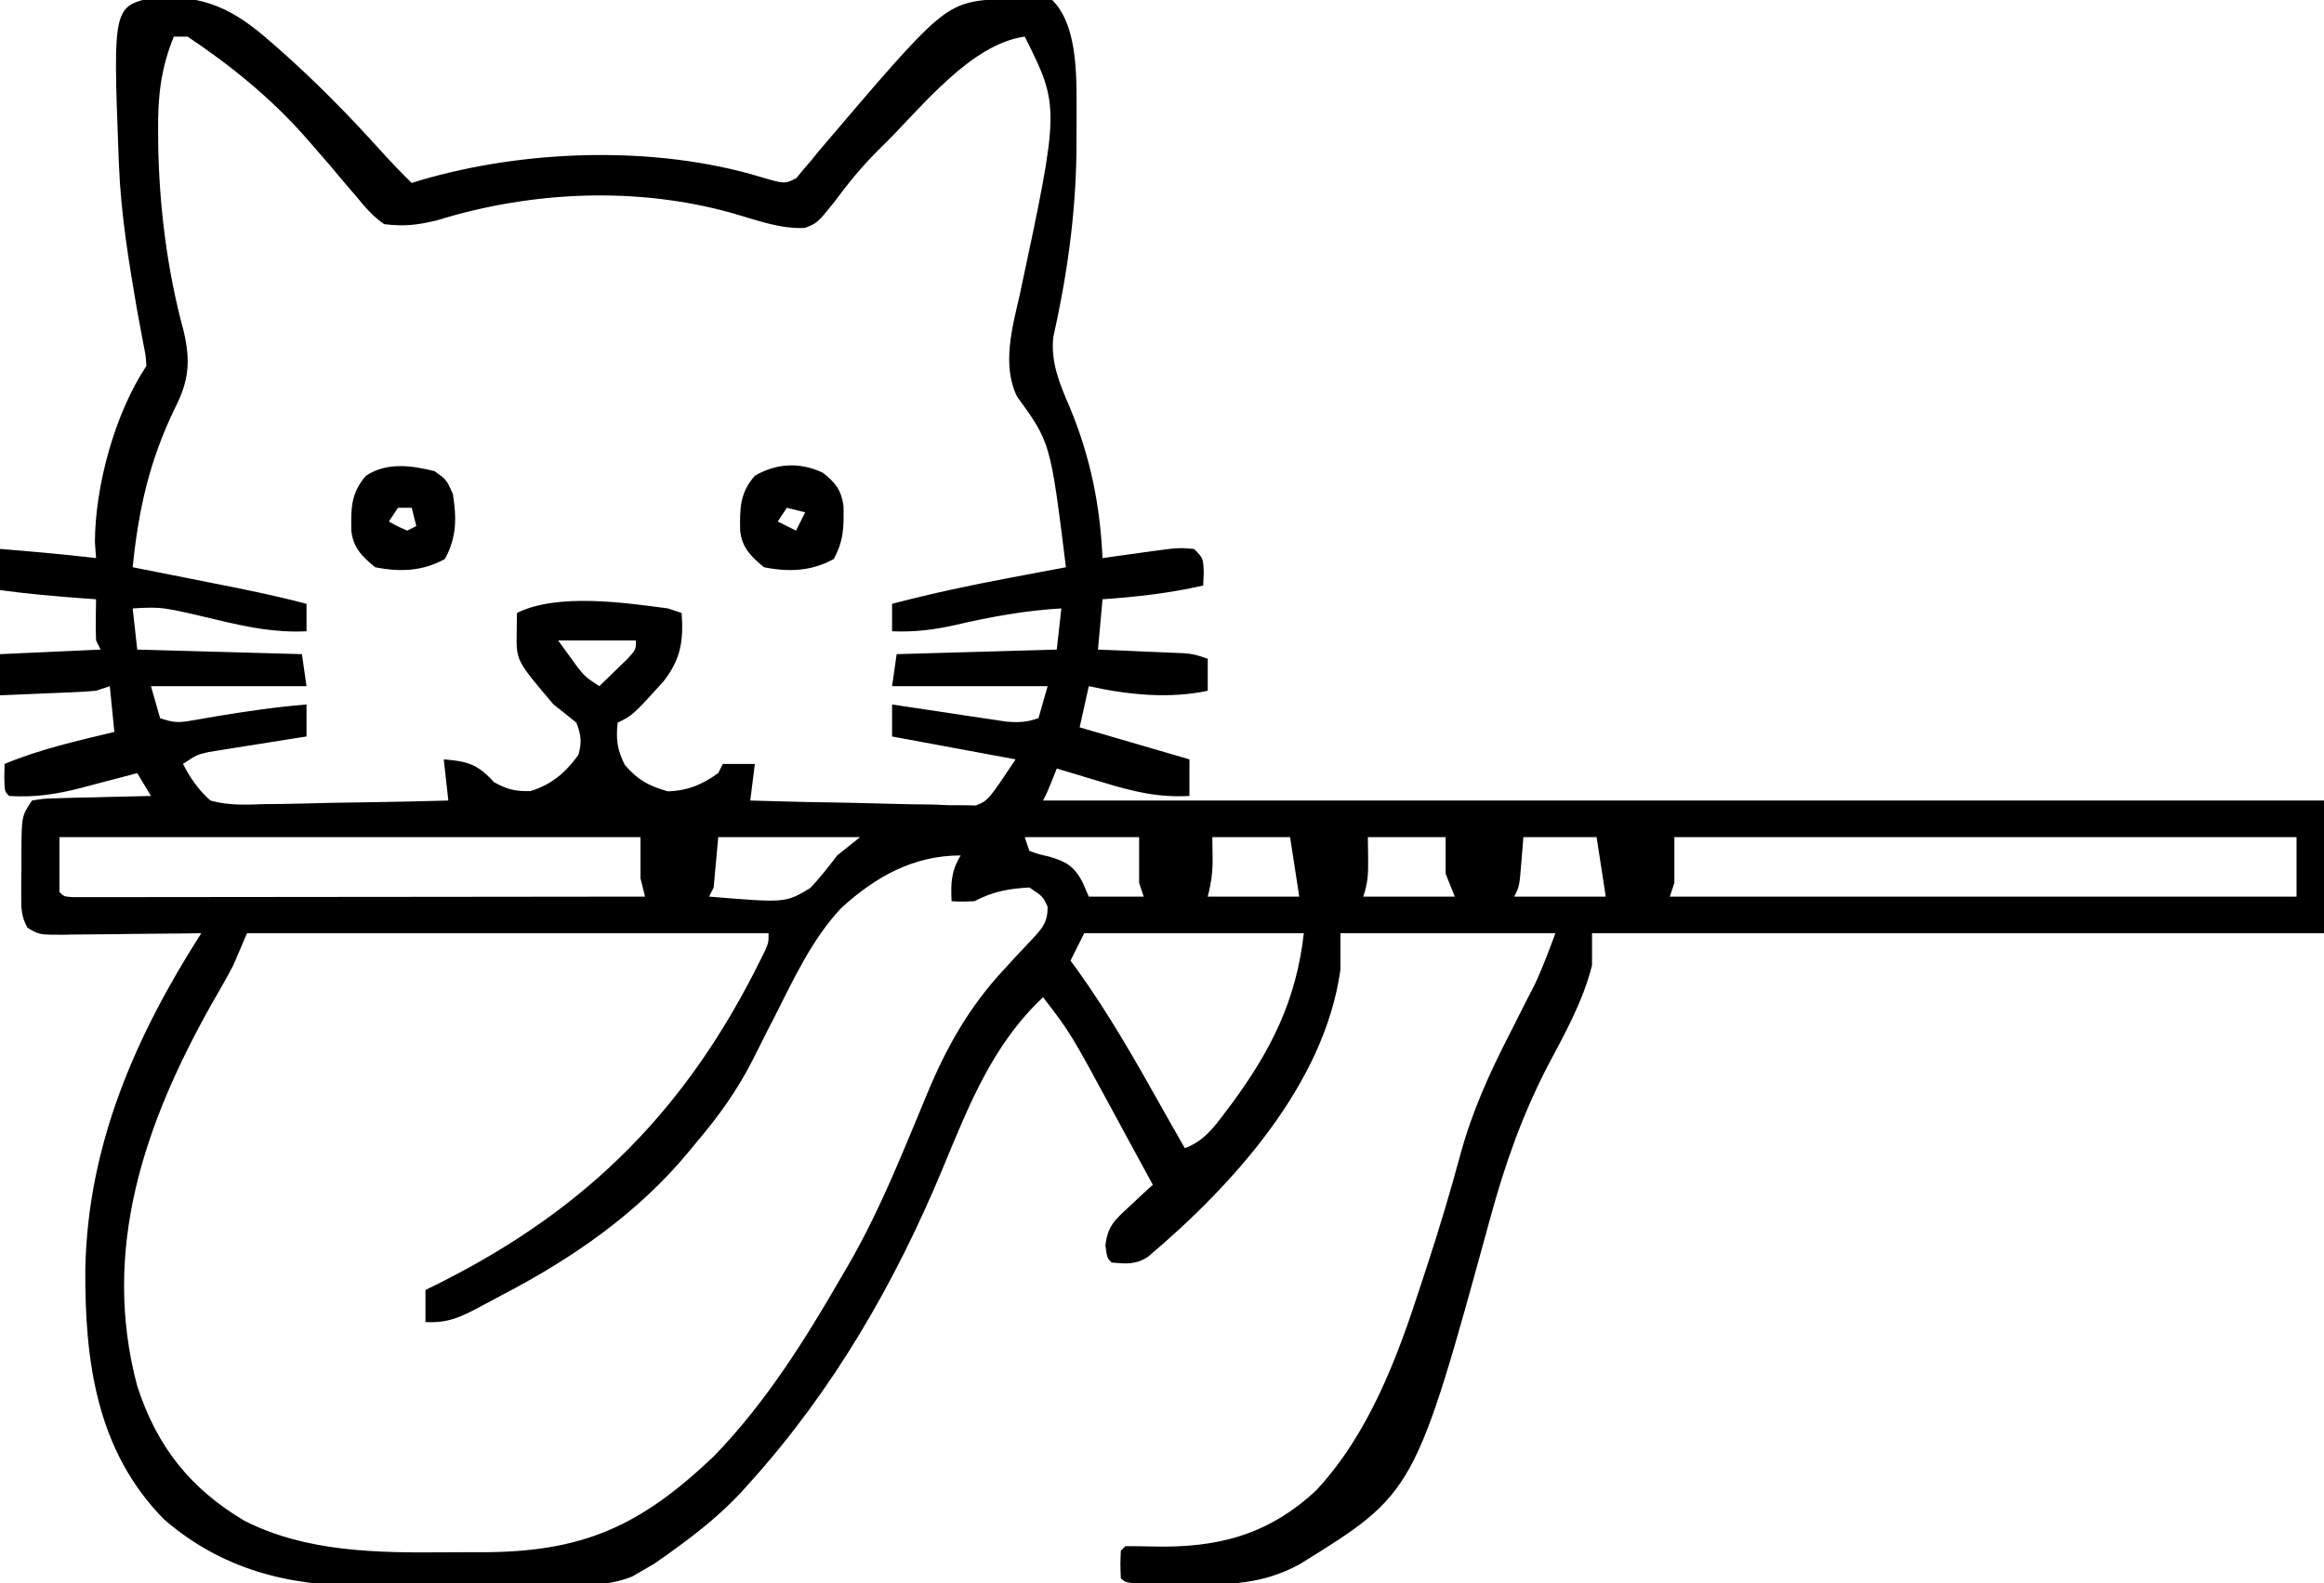
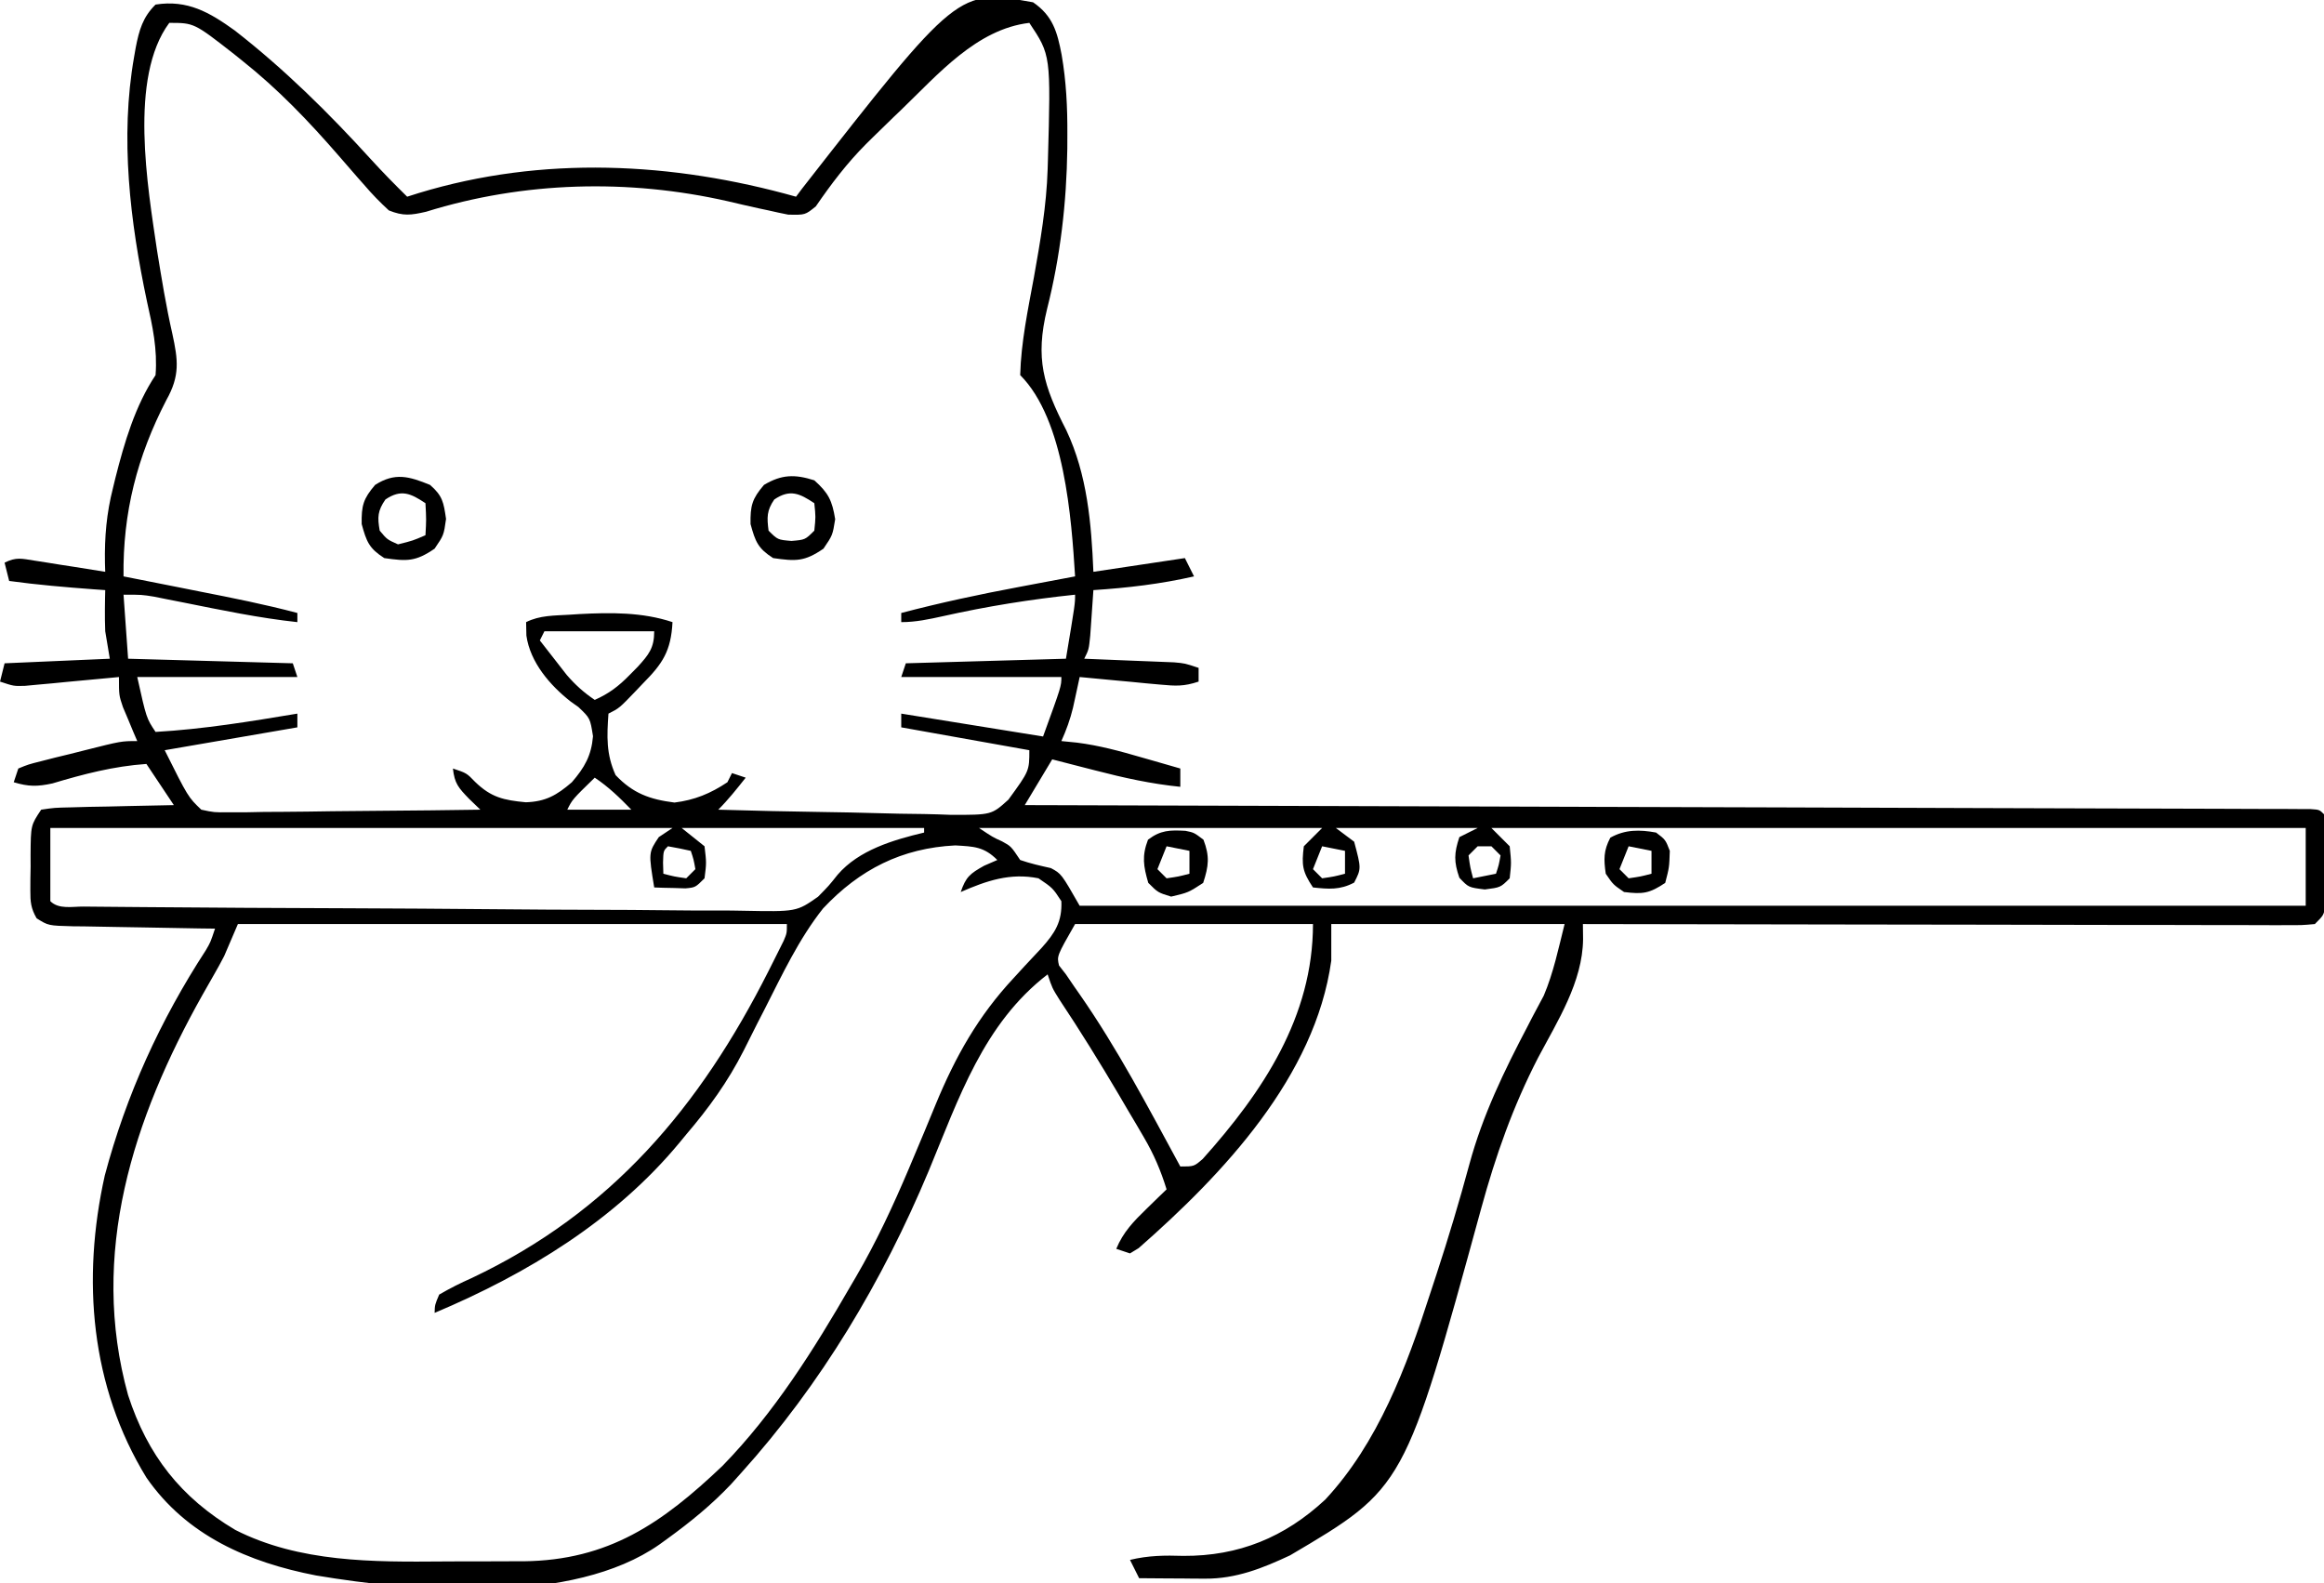
<svg xmlns="http://www.w3.org/2000/svg" version="1.1" width="508" height="346">
-   <path d="M0 0 C10.7 -0.4 16.96 2.55 24.98 9.61 C25.58 10.13 26.19 10.66 26.81 11.2 C34.86 18.29 42.32 25.89 49.49 33.87 C51.6 36.19 53.74 38.42 55.98 40.61 C56.6 40.42 57.22 40.22 57.86 40.02 C80.74 33.29 109.11 32.33 132.14 39.26 C137.51 40.85 137.51 40.85 140.05 39.55 C140.54 38.95 141.03 38.35 141.54 37.73 C142.12 37.07 142.7 36.4 143.29 35.71 C143.85 35.02 144.41 34.33 144.98 33.61 C172.49 1.3 172.49 1.3 184.35 0.34 C185.71 0.3 187.06 0.26 188.42 0.23 C189.1 0.2 189.78 0.16 190.48 0.12 C192.48 0.09 192.48 0.09 195.98 0.61 C201.93 6.52 201.25 18.67 201.31 26.47 C201.31 27.05 201.31 27.05 201.29 29.98 C201.29 31.2 201.29 32.42 201.28 33.68 C201.13 47.46 199.22 60.91 196.21 74.36 C195.63 79.94 197.69 84.7 199.86 89.73 C204.33 100.58 206.43 110.86 206.98 122.61 C207.49 122.54 207.49 122.54 210.09 122.17 C211.45 121.98 212.81 121.8 214.17 121.61 C214.84 121.51 215.52 121.42 216.21 121.32 C223.59 120.31 223.59 120.31 226.98 120.61 C228.98 122.61 228.98 122.61 229.11 125.73 C229.06 126.68 229.02 127.63 228.98 128.61 C221.65 130.28 214.48 131.09 206.98 131.61 C206.65 135.24 206.32 138.87 205.98 142.61 C207.46 142.67 208.94 142.73 210.47 142.79 C212.41 142.88 214.35 142.96 216.29 143.05 C217.27 143.09 218.25 143.13 219.25 143.17 C220.19 143.21 221.13 143.25 222.09 143.29 C222.53 143.31 222.53 143.31 224.71 143.4 C226.98 143.61 226.98 143.61 229.98 144.61 C229.98 146.92 229.98 149.23 229.98 151.61 C221.5 153.43 212.39 152.48 203.98 150.61 C203.32 153.58 202.66 156.55 201.98 159.61 C209.9 161.92 217.82 164.23 225.98 166.61 C225.98 169.25 225.98 171.89 225.98 174.61 C219.13 175 213.51 173.61 206.98 171.61 C206.01 171.32 205.05 171.04 204.05 170.74 C201.69 170.04 199.34 169.33 196.98 168.61 C196.67 169.39 196.36 170.18 196.04 170.98 C194.98 173.61 194.98 173.61 193.98 175.61 C286.38 175.61 378.78 175.61 473.98 175.61 C473.98 185.18 473.98 194.75 473.98 204.61 C421.18 204.61 368.38 204.61 313.98 204.61 C313.98 206.92 313.98 209.23 313.98 211.61 C312.01 219.53 307.97 226.69 304.17 233.86 C298.67 244.55 294.93 255.18 291.77 266.74 C275.26 326.98 275.26 326.98 249.98 342.61 C241.92 346.97 234.43 347.13 225.42 346.92 C224.78 346.92 224.78 346.92 221.53 346.89 C212.15 346.78 212.15 346.78 210.98 345.61 C210.86 342.61 210.86 342.61 210.98 339.61 C211.31 339.28 211.64 338.95 211.98 338.61 C213.97 338.61 215.97 338.62 217.96 338.68 C231.98 339.01 243.09 336.27 253.67 326.42 C265.21 314.04 271.44 297.39 276.54 281.55 C277.02 280.09 277.5 278.63 277.98 277.17 C280.59 269.2 282.99 261.2 285.17 253.11 C287.72 243.71 291.53 235.26 295.98 226.61 C296.95 224.69 297.92 222.77 298.89 220.84 C299.73 219.18 300.58 217.52 301.44 215.86 C303.17 212.2 304.56 208.39 305.98 204.61 C290.47 204.61 274.96 204.61 258.98 204.61 C258.98 207.25 258.98 209.89 258.98 212.61 C255.51 237.58 235.54 259.62 216.89 275.37 C214.2 277.11 212.11 276.89 208.98 276.61 C207.98 275.61 207.98 275.61 207.61 272.88 C208.11 268.5 209.79 267.19 212.98 264.23 C213.91 263.36 214.84 262.49 215.79 261.59 C216.51 260.93 217.24 260.28 217.98 259.61 C216.66 257.19 215.34 254.77 214.02 252.35 C212.46 249.5 210.92 246.64 209.38 243.78 C199.96 226.37 199.96 226.37 193.98 218.61 C182.87 229.07 177.79 242.22 172.04 256.05 C161.64 281.06 148.16 304.44 129.98 324.61 C129.25 325.42 128.53 326.23 127.78 327.06 C123.51 331.58 118.87 335.35 113.86 338.98 C113.28 339.4 112.71 339.82 112.12 340.25 C111.55 340.64 110.99 341.04 110.41 341.45 C109.92 341.79 109.42 342.14 108.92 342.49 C108.28 342.86 107.64 343.23 106.98 343.61 C106.52 343.87 106.52 343.87 104.22 345.22 C98.14 347.73 91.23 347.08 84.77 347.08 C83.27 347.09 81.77 347.09 80.27 347.1 C77.13 347.11 73.99 347.12 70.85 347.11 C66.87 347.1 62.9 347.13 58.92 347.18 C55.82 347.2 52.72 347.2 49.63 347.2 C48.16 347.2 46.7 347.21 45.24 347.23 C29.05 347.41 14.29 343.58 1.81 332.72 C-12.96 317.73 -15.5 298.06 -15.37 278 C-14.83 250.88 -4.45 227.18 9.98 204.61 C9.44 204.62 9.44 204.62 6.72 204.66 C2.74 204.71 -1.25 204.75 -5.24 204.77 C-6.96 204.79 -8.69 204.81 -10.41 204.84 C-12.89 204.87 -15.37 204.89 -17.85 204.9 C-18.24 204.91 -18.24 204.91 -20.19 204.95 C-25.45 204.95 -25.45 204.95 -28.01 203.42 C-29.38 200.97 -29.39 199.19 -29.38 196.39 C-29.38 195.38 -29.38 194.36 -29.38 193.32 C-29.36 192.26 -29.35 191.2 -29.33 190.11 C-29.34 189.05 -29.34 187.99 -29.34 186.9 C-29.29 179.01 -29.29 179.01 -27.02 175.61 C-24.41 175.18 -24.41 175.18 -21.14 175.1 C-19.97 175.06 -18.8 175.03 -17.6 174.99 C-16.38 174.97 -15.15 174.95 -13.89 174.92 C-12.66 174.89 -11.43 174.85 -10.16 174.82 C-7.12 174.74 -4.07 174.67 -1.02 174.61 C-2.01 172.96 -3 171.31 -4.02 169.61 C-4.58 169.76 -5.15 169.91 -5.73 170.07 C-8.32 170.76 -10.92 171.43 -13.52 172.11 C-14.41 172.35 -15.29 172.59 -16.21 172.83 C-21.64 174.23 -26.41 174.97 -32.02 174.61 C-33.02 173.61 -33.02 173.61 -33.08 170.55 C-33.06 169.58 -33.04 168.61 -33.02 167.61 C-25.26 164.38 -17.17 162.56 -9.02 160.61 C-9.35 157.31 -9.68 154.01 -10.02 150.61 C-11.01 150.94 -12 151.27 -13.02 151.61 C-14.65 151.76 -16.28 151.86 -17.91 151.93 C-18.38 151.95 -18.38 151.95 -20.75 152.05 C-21.72 152.09 -22.7 152.13 -23.71 152.17 C-24.7 152.22 -25.68 152.26 -26.7 152.3 C-29.14 152.41 -31.58 152.51 -34.02 152.61 C-34.02 149.64 -34.02 146.67 -34.02 143.61 C-26.76 143.28 -19.5 142.95 -12.02 142.61 C-12.18 142.28 -12.18 142.28 -13.02 140.61 C-13.09 139.07 -13.1 137.53 -13.08 135.98 C-13.07 135.17 -13.06 134.35 -13.05 133.51 C-13.04 132.88 -13.03 132.25 -13.02 131.61 C-13.87 131.55 -14.71 131.49 -15.58 131.43 C-21.76 130.97 -27.89 130.45 -34.02 129.61 C-34.02 126.64 -34.02 123.67 -34.02 120.61 C-27 121.17 -20.01 121.79 -13.02 122.61 C-13.1 121.47 -13.18 120.34 -13.27 119.17 C-13.25 106.81 -8.88 90.9 -2.02 80.61 C-2.16 78.36 -2.16 78.36 -2.71 75.61 C-2.91 74.55 -3.1 73.48 -3.31 72.39 C-3.54 71.14 -3.78 69.89 -4.02 68.61 C-5.85 57.99 -7.6 47.4 -8.02 36.61 C-8.05 35.97 -8.07 35.33 -8.1 34.67 C-9.33 1.88 -9.33 1.88 0 0 Z M3.98 8.61 C1.16 15.49 0.47 21.65 0.54 29.05 C0.55 30.12 0.55 31.19 0.56 32.3 C0.8 45.87 2.54 59.8 6.11 72.92 C7.66 79.5 7.31 83.79 4.23 89.8 C-1.37 101.39 -3.73 111.91 -5.02 124.61 C-4.15 124.78 -3.29 124.95 -2.39 125.13 C0.86 125.77 4.11 126.42 7.36 127.06 C8.76 127.34 10.16 127.62 11.56 127.9 C18.74 129.31 25.9 130.73 32.98 132.61 C32.98 134.59 32.98 136.57 32.98 138.61 C26.11 138.94 20.08 137.7 13.42 136.11 C1.4 133.25 1.4 133.25 -5.02 133.61 C-4.69 136.58 -4.36 139.55 -4.02 142.61 C7.86 142.94 19.74 143.27 31.98 143.61 C32.15 144.76 32.15 144.76 32.98 150.61 C21.76 150.61 10.54 150.61 -1.02 150.61 C-0.69 151.76 -0.69 151.76 0.98 157.61 C4.03 158.63 5.03 158.62 8.08 158.09 C8.48 158.02 8.48 158.02 10.49 157.68 C11.34 157.53 12.18 157.39 13.04 157.23 C19.68 156.12 26.27 155.16 32.98 154.61 C32.98 156.92 32.98 159.23 32.98 161.61 C32.27 161.72 31.56 161.83 30.82 161.94 C27.6 162.45 24.39 162.97 21.17 163.48 C20.05 163.66 18.93 163.83 17.78 164.01 C16.7 164.19 15.63 164.36 14.52 164.54 C14.03 164.62 14.03 164.62 11.52 165.02 C8.98 165.61 8.98 165.61 5.98 167.61 C7.6 170.74 9.33 173.26 11.98 175.61 C15.97 176.73 19.82 176.54 23.94 176.39 C24.51 176.38 24.51 176.38 27.41 176.36 C31.06 176.31 34.71 176.21 38.36 176.11 C40.83 176.07 43.31 176.03 45.79 176 C51.85 175.91 57.92 175.78 63.98 175.61 C63.82 174.12 63.82 174.12 62.98 166.61 C68.27 167.02 70.44 167.72 73.98 171.61 C76.87 173.2 78.61 173.62 81.92 173.55 C86.52 172.14 89.62 169.51 92.42 165.61 C93.2 162.82 93 161.33 91.98 158.61 C90.33 157.25 88.66 155.92 86.98 154.61 C78.83 145.02 78.83 145.02 78.92 138.98 C78.93 138.17 78.94 137.35 78.95 136.51 C78.96 135.88 78.97 135.25 78.98 134.61 C87.78 130.21 102.53 132.35 111.98 133.61 C112.48 133.77 112.48 133.77 114.98 134.61 C115.41 140.68 114.82 144.7 110.98 149.61 C104.34 156.93 104.34 156.93 100.98 158.61 C100.62 162.35 100.87 164.39 102.54 167.8 C105.48 171.19 107.68 172.35 111.98 173.61 C116.4 173.43 119.39 172.17 122.98 169.61 C123.31 168.95 123.64 168.29 123.98 167.61 C126.29 167.61 128.6 167.61 130.98 167.61 C130.65 170.25 130.32 172.89 129.98 175.61 C137.28 175.84 144.57 176 151.87 176.1 C154.35 176.15 156.83 176.21 159.31 176.29 C162.88 176.4 166.45 176.45 170.02 176.49 C170.57 176.51 170.57 176.51 173.37 176.63 C174.41 176.63 175.45 176.63 176.53 176.63 C177.44 176.65 178.35 176.67 179.28 176.69 C181.98 175.61 181.98 175.61 187.98 166.61 C183.53 165.78 183.53 165.78 160.98 161.61 C160.98 159.3 160.98 156.99 160.98 154.61 C161.81 154.74 162.63 154.86 163.49 154.99 C166.57 155.46 169.64 155.92 172.72 156.37 C174.71 156.67 176.69 156.97 178.68 157.28 C179.3 157.37 179.3 157.37 182.46 157.83 C183.62 158 184.77 158.18 185.96 158.36 C188.68 158.58 190.43 158.49 192.98 157.61 C193.64 155.3 194.3 152.99 194.98 150.61 C183.76 150.61 172.54 150.61 160.98 150.61 C161.31 148.3 161.64 145.99 161.98 143.61 C167.76 143.44 167.76 143.44 196.98 142.61 C197.31 139.64 197.64 136.67 197.98 133.61 C190.03 134.07 182.53 135.44 174.8 137.24 C170.06 138.3 165.83 138.81 160.98 138.61 C160.98 136.63 160.98 134.65 160.98 132.61 C169.51 130.37 178.07 128.54 186.73 126.92 C187.32 126.81 187.32 126.81 190.32 126.24 C193.21 125.69 196.09 125.15 198.98 124.61 C195.6 97.34 195.6 97.34 188.29 87.29 C184.96 80.48 187.23 72.24 188.86 65.17 C197.66 23.97 197.66 23.97 189.98 8.61 C178.16 10.26 167.6 23.91 159.42 31.98 C158.86 32.53 158.31 33.08 157.74 33.64 C154.2 37.2 151.21 40.89 148.23 44.92 C144.67 49.33 144.67 49.33 141.96 50.43 C136.55 50.73 131.14 48.65 125.99 47.18 C105.02 41.32 82.1 42.38 61.41 48.8 C57.16 49.8 54.35 50.15 49.98 49.61 C47.51 47.96 45.78 45.9 43.92 43.61 C43.4 43.01 42.89 42.42 42.36 41.81 C40.88 40.09 39.43 38.35 37.98 36.61 C36.71 35.15 35.44 33.69 34.17 32.23 C33.63 31.61 33.09 30.99 32.53 30.36 C25.1 21.97 16.3 14.82 6.98 8.61 C5.99 8.61 5 8.61 3.98 8.61 Z M87.98 140.61 C88.91 141.89 89.84 143.17 90.79 144.48 C91.05 144.84 91.05 144.84 92.38 146.66 C93.98 148.61 93.98 148.61 96.98 150.61 C98.32 149.32 99.65 148.03 100.98 146.73 C101.72 146.02 102.47 145.3 103.23 144.55 C104.98 142.61 104.98 142.61 104.98 140.61 C99.37 140.61 93.76 140.61 87.98 140.61 Z M-21.02 183.61 C-21.02 187.57 -21.02 191.53 -21.02 195.61 C-20.02 196.61 -20.02 196.61 -17.91 196.73 C-16.98 196.73 -16.04 196.73 -15.08 196.73 C-14.01 196.73 -12.94 196.73 -11.84 196.73 C-10.65 196.73 -9.47 196.73 -8.25 196.72 C-7.01 196.72 -5.77 196.72 -4.49 196.72 C-1.09 196.72 2.32 196.72 5.73 196.71 C9.28 196.7 12.84 196.7 16.4 196.7 C23.14 196.7 29.88 196.69 36.62 196.68 C44.29 196.67 51.96 196.66 59.63 196.66 C75.41 196.65 91.2 196.63 106.98 196.61 C106.82 195.95 106.82 195.95 105.98 192.61 C105.98 189.64 105.98 186.67 105.98 183.61 C64.07 183.61 22.16 183.61 -21.02 183.61 Z M122.98 183.61 C122.65 187.24 122.32 190.87 121.98 194.61 C121.65 195.27 121.32 195.93 120.98 196.61 C137.7 197.99 137.7 197.99 143.07 194.75 C145.25 192.47 147.08 190.11 148.98 187.61 C150.63 186.29 152.28 184.97 153.98 183.61 C143.75 183.61 133.52 183.61 122.98 183.61 Z M189.98 183.61 C190.31 184.6 190.64 185.59 190.98 186.61 C192.91 187.31 192.91 187.31 195.29 187.86 C199.01 188.96 200.65 189.88 202.54 193.3 C203.02 194.39 203.49 195.48 203.98 196.61 C207.94 196.61 211.9 196.61 215.98 196.61 C215.65 195.62 215.32 194.63 214.98 193.61 C214.98 190.31 214.98 187.01 214.98 183.61 C206.73 183.61 198.48 183.61 189.98 183.61 Z M230.98 183.61 C231 185.01 231.02 186.41 231.04 187.86 C231.09 191.14 230.8 193.34 229.98 196.61 C236.58 196.61 243.18 196.61 249.98 196.61 C249.32 192.32 248.66 188.03 247.98 183.61 C242.37 183.61 236.76 183.61 230.98 183.61 Z M264.98 183.61 C265 185.2 265.02 186.79 265.04 188.42 C265.08 191.57 264.99 193.59 263.98 196.61 C270.58 196.61 277.18 196.61 283.98 196.61 C283.32 194.96 282.66 193.31 281.98 191.61 C281.98 188.97 281.98 186.33 281.98 183.61 C276.37 183.61 270.76 183.61 264.98 183.61 Z M298.98 183.61 C298.84 185.38 298.69 187.16 298.54 188.98 C298.11 194.36 298.11 194.36 296.98 196.61 C303.58 196.61 310.18 196.61 316.98 196.61 C316.32 192.32 315.66 188.03 314.98 183.61 C309.7 183.61 304.42 183.61 298.98 183.61 Z M331.98 183.61 C331.98 186.91 331.98 190.21 331.98 193.61 C331.65 194.6 331.32 195.59 330.98 196.61 C376.19 196.61 421.4 196.61 467.98 196.61 C467.98 192.32 467.98 188.03 467.98 183.61 C423.1 183.61 378.22 183.61 331.98 183.61 Z M149.86 199.11 C143.34 206.05 139.37 214.87 135.09 223.28 C134.83 223.78 134.83 223.78 133.53 226.31 C132.53 228.29 131.53 230.27 130.54 232.26 C127.08 239.08 122.94 244.8 117.98 250.61 C117.52 251.17 117.06 251.73 116.59 252.31 C105.45 265.79 91.15 275.68 75.73 283.7 C74.12 284.54 72.53 285.4 70.93 286.27 C66.66 288.54 63.91 289.88 58.98 289.61 C58.98 287.3 58.98 284.99 58.98 282.61 C60.15 282.03 61.33 281.44 62.54 280.84 C94.77 264.56 116.27 242.75 132.29 210.29 C132.62 209.62 132.95 208.96 133.28 208.28 C133.98 206.61 133.98 206.61 133.98 204.61 C96.36 204.61 58.74 204.61 19.98 204.61 C18.99 206.92 18 209.23 16.98 211.61 C16.26 212.99 15.52 214.36 14.75 215.7 C14.34 216.42 13.93 217.13 13.52 217.86 C13.09 218.6 12.67 219.35 12.23 220.11 C-2.39 246.12 -11.99 273.75 -4.02 303.61 C0.23 316.76 7.52 326 19.4 333.05 C32.89 339.91 48.43 340.08 63.23 339.95 C65.94 339.92 68.65 339.93 71.36 339.93 C93.31 339.9 105.82 334.34 121.92 319.05 C133.25 307.41 141.9 293.61 149.98 279.61 C150.35 278.99 150.71 278.36 151.09 277.72 C155.53 270.11 159.19 262.22 162.63 254.11 C162.79 253.73 162.79 253.73 163.62 251.78 C165.26 247.89 166.89 243.98 168.49 240.07 C172.83 229.58 177.78 220.73 185.61 212.36 C185.98 211.95 185.98 211.95 187.89 209.86 C189.15 208.51 190.42 207.16 191.7 205.82 C193.91 203.42 194.98 202.2 194.98 198.86 C193.98 196.61 193.98 196.61 190.98 194.61 C186.29 194.91 183.13 195.46 178.98 197.61 C176.23 197.73 176.23 197.73 173.98 197.61 C173.8 193.66 173.89 191.01 175.98 187.61 C165.67 187.61 157.35 192.27 149.86 199.11 Z M202.98 204.61 C201.99 206.59 201 208.57 199.98 210.61 C200.49 211.3 201 212 201.53 212.71 C208.29 222.17 214 232.13 219.67 242.27 C221.42 245.4 223.2 248.5 224.98 251.61 C229.05 250.08 231.2 247.23 233.73 243.86 C233.95 243.57 233.95 243.57 235.04 242.13 C243.74 230.38 249.34 219.34 250.98 204.61 C235.14 204.61 219.3 204.61 202.98 204.61 Z " fill="currentColor" transform="translate(34.01953,-0.609375)" />
-   <path d="M0 0 C2.62 1.88 2.62 1.88 4 5 C4.82 10.27 4.85 14.46 2.25 19.19 C-2.6 21.89 -7.57 22.08 -13 21 C-15.82 18.67 -17.82 16.75 -18.2 13.01 C-18.3 8.22 -18.32 4.77 -15 1 C-10.49 -2.01 -5.05 -1.27 0 0 Z M-8 8 C-8.33 8.5 -8.33 8.5 -10 11 C-8.12 12.06 -8.12 12.06 -6 13 C-5.34 12.67 -4.68 12.34 -4 12 C-4.33 10.68 -4.66 9.36 -5 8 C-5.99 8 -6.98 8 -8 8 Z " fill="currentColor" transform="translate(95,103)" />
-   <path d="M0 0 C2.74 2.11 4.05 3.75 4.56 7.21 C4.66 11.76 4.66 14.83 2.44 18.88 C-2.41 21.58 -7.39 21.77 -12.81 20.69 C-15.63 18.36 -17.63 16.43 -18.02 12.7 C-18.11 7.91 -18.13 4.46 -14.81 0.69 C-10.07 -2.08 -4.97 -2.32 0 0 Z M-7.81 7.69 C-8.14 8.18 -8.14 8.18 -9.81 10.69 C-9.15 11.02 -9.15 11.02 -5.81 12.69 C-5.15 11.37 -4.49 10.05 -3.81 8.69 C-5.13 8.36 -6.45 8.03 -7.81 7.69 Z " fill="currentColor" transform="translate(179.8125,103.3125)" />
+   <path d="M0 0 C4.34 2.97 5.3 6.5 6.25 11.48 C7.26 17.31 7.53 22.97 7.5 28.88 C7.5 29.91 7.49 30.95 7.49 32.01 C7.33 43.8 5.97 55.59 3.07 67.02 C0.43 77.89 2.24 83.74 7.27 93.55 C11.86 103.27 12.75 113.93 13.19 124.5 C19.79 123.51 26.39 122.52 33.19 121.5 C33.85 122.82 34.51 124.14 35.19 125.5 C27.88 127.17 20.67 128.01 13.19 128.5 C13.13 129.42 13.07 130.33 13 131.27 C12.92 132.46 12.84 133.65 12.75 134.88 C12.71 135.47 12.71 135.47 12.5 138.46 C12.19 141.5 12.19 141.5 11.19 143.5 C11.84 143.53 12.49 143.55 13.16 143.58 C16.11 143.69 19.05 143.81 22 143.94 C23.02 143.98 24.05 144.02 25.1 144.06 C26.09 144.1 27.07 144.14 28.08 144.18 C28.54 144.2 28.54 144.2 30.83 144.29 C33.19 144.5 33.19 144.5 36.19 145.5 C36.19 146.49 36.19 147.48 36.19 148.5 C32.97 149.57 31.21 149.47 27.86 149.16 C26.84 149.07 25.81 148.97 24.75 148.88 C23.68 148.77 22.6 148.67 21.5 148.56 C20.42 148.46 19.33 148.36 18.22 148.26 C15.54 148.01 12.86 147.76 10.19 147.5 C10.06 148.11 9.92 148.73 9.79 149.36 C9.61 150.17 9.44 150.98 9.26 151.81 C9.09 152.61 8.91 153.41 8.73 154.23 C8.12 156.77 7.26 159.12 6.19 161.5 C7.31 161.61 8.44 161.72 9.59 161.84 C14.44 162.45 19.01 163.7 23.69 165.06 C24.51 165.3 25.33 165.53 26.18 165.77 C28.18 166.34 30.19 166.92 32.19 167.5 C32.19 168.82 32.19 170.14 32.19 171.5 C25.84 170.86 19.85 169.54 13.69 167.94 C12.77 167.7 11.85 167.47 10.91 167.23 C8.67 166.66 6.43 166.08 4.19 165.5 C2.21 168.8 0.23 172.1 -1.81 175.5 C-0.35 175.5 1.1 175.51 2.6 175.51 C37.17 175.61 71.73 175.72 106.29 175.83 C110.54 175.84 114.79 175.86 119.04 175.87 C119.89 175.88 120.74 175.88 121.61 175.88 C135.33 175.92 149.04 175.97 162.76 176 C176.83 176.05 190.89 176.09 204.96 176.14 C213.64 176.17 222.33 176.19 231.02 176.22 C236.96 176.23 242.91 176.25 248.86 176.27 C252.3 176.29 255.73 176.3 259.17 176.3 C262.89 176.31 266.61 176.33 270.32 176.34 C271.42 176.34 272.52 176.34 273.65 176.34 C274.64 176.35 275.63 176.36 276.64 176.36 C277.07 176.36 277.07 176.36 279.25 176.37 C281.19 176.5 281.19 176.5 282.19 177.5 C282.44 181.14 282.37 184.79 282.38 188.44 C282.39 189.47 282.4 190.49 282.41 191.55 C282.41 192.53 282.42 193.52 282.42 194.53 C282.42 195.43 282.43 196.34 282.43 197.27 C282.19 199.5 282.19 199.5 280.19 201.5 C277.44 201.75 277.44 201.75 273.87 201.74 C273.22 201.74 272.56 201.74 271.89 201.75 C269.68 201.75 267.48 201.74 265.27 201.73 C263.7 201.73 262.12 201.73 260.54 201.73 C256.25 201.73 251.97 201.72 247.68 201.7 C243.2 201.69 238.72 201.69 234.24 201.69 C225.75 201.68 217.27 201.66 208.78 201.64 C199.12 201.62 189.46 201.61 179.81 201.6 C159.93 201.58 140.06 201.54 120.19 201.5 C120.2 202.6 120.22 203.7 120.23 204.83 C120.12 214.18 114.65 222.69 110.38 230.75 C104.88 241.44 101.14 252.07 97.97 263.63 C81.23 324.73 81.23 324.73 56.19 339.5 C50.17 342.33 44.35 344.64 37.64 344.6 C36.8 344.59 35.95 344.59 35.08 344.59 C34.21 344.58 33.34 344.57 32.44 344.56 C31.99 344.56 31.99 344.56 29.75 344.55 C27.56 344.54 25.37 344.52 23.19 344.5 C22.53 343.18 21.87 341.86 21.19 340.5 C25.18 339.53 28.77 339.49 32.88 339.62 C44.95 339.68 54.98 335.59 63.88 327.31 C75.41 314.93 81.65 298.28 86.75 282.44 C87.23 280.98 87.71 279.52 88.19 278.06 C90.8 270.09 93.19 262.1 95.38 254 C98.3 243.23 102.98 233.61 108.15 223.76 C108.46 223.15 108.77 222.55 109.09 221.93 C109.93 220.32 110.79 218.73 111.64 217.14 C113.76 212.14 114.87 206.77 116.19 201.5 C99.36 201.5 82.53 201.5 65.19 201.5 C65.19 204.14 65.19 206.78 65.19 209.5 C61.67 234.82 41.61 256.1 23.09 272.34 C22.46 272.72 21.83 273.11 21.19 273.5 C20.2 273.17 19.21 272.84 18.19 272.5 C19.72 268.82 21.97 266.51 24.81 263.75 C25.63 262.95 26.45 262.15 27.29 261.33 C27.92 260.72 28.54 260.12 29.19 259.5 C27.93 255.4 26.41 251.85 24.25 248.16 C23.67 247.16 23.09 246.17 22.49 245.15 C21.87 244.11 21.26 243.07 20.62 242 C20 240.93 19.37 239.87 18.73 238.77 C14.57 231.73 10.29 224.81 5.76 218.01 C4.19 215.5 4.19 215.5 3.19 212.5 C-10.86 223.3 -16.24 239.65 -22.81 255.47 C-32.9 279.57 -46.3 302.07 -63.81 321.5 C-64.54 322.31 -65.26 323.12 -66.01 323.95 C-70.28 328.47 -74.92 332.24 -79.94 335.88 C-80.51 336.29 -81.09 336.71 -81.68 337.14 C-100.58 350.4 -134.81 347.58 -156.74 343.9 C-171.48 341.04 -185.02 335.2 -193.81 322.5 C-206.04 302.56 -207.97 279.16 -202.91 256.47 C-198.21 238.79 -190.8 222.57 -180.83 207.24 C-179.81 205.5 -179.81 205.5 -178.81 202.5 C-179.92 202.49 -181.02 202.47 -182.16 202.46 C-186.26 202.4 -190.36 202.32 -194.46 202.24 C-196.23 202.2 -198 202.18 -199.78 202.15 C-202.33 202.12 -204.88 202.07 -207.43 202.01 C-208.22 202.01 -209.01 202 -209.83 201.99 C-215.26 201.85 -215.26 201.85 -217.81 200.24 C-219.06 198.07 -219.19 196.66 -219.18 194.16 C-219.18 193.32 -219.17 192.49 -219.17 191.63 C-219.17 191.2 -219.17 191.2 -219.12 189 C-219.13 188.13 -219.13 187.26 -219.13 186.37 C-219.08 179.9 -219.08 179.9 -216.81 176.5 C-213.92 176.07 -213.92 176.07 -210.27 175.99 C-208.97 175.95 -207.67 175.92 -206.33 175.88 C-204.95 175.86 -203.57 175.83 -202.19 175.81 C-200.8 175.78 -199.41 175.74 -198.02 175.71 C-194.62 175.63 -191.22 175.56 -187.81 175.5 C-189.79 172.53 -191.77 169.56 -193.81 166.5 C-200.98 167 -207.51 168.71 -214.36 170.76 C-217.7 171.48 -219.58 171.47 -222.81 170.5 C-222.48 169.51 -222.15 168.52 -221.81 167.5 C-219.64 166.61 -219.64 166.61 -216.79 165.89 C-215.77 165.63 -214.75 165.37 -213.7 165.1 C-212.62 164.84 -211.55 164.58 -210.44 164.31 C-209.9 164.18 -209.9 164.18 -207.2 163.49 C-199.3 161.5 -199.3 161.5 -195.81 161.5 C-196.1 160.82 -196.39 160.15 -196.69 159.45 C-196.87 159.01 -196.87 159.01 -197.81 156.75 C-198 156.31 -198 156.31 -198.94 154.08 C-199.81 151.5 -199.81 151.5 -199.81 147.5 C-200.15 147.53 -200.15 147.53 -201.88 147.7 C-204.96 147.99 -208.04 148.28 -211.12 148.56 C-212.2 148.67 -213.27 148.77 -214.37 148.88 C-215.4 148.97 -216.43 149.06 -217.49 149.16 C-218.44 149.25 -219.38 149.34 -220.36 149.43 C-222.81 149.5 -222.81 149.5 -225.81 148.5 C-225.65 147.84 -225.65 147.84 -224.81 144.5 C-217.22 144.17 -209.63 143.84 -201.81 143.5 C-202.14 141.52 -202.47 139.54 -202.81 137.5 C-202.87 135.88 -202.9 134.25 -202.88 132.62 C-202.87 131.84 -202.86 131.06 -202.85 130.26 C-202.84 129.68 -202.82 129.1 -202.81 128.5 C-203.66 128.44 -204.5 128.38 -205.38 128.32 C-211.55 127.86 -217.68 127.34 -223.81 126.5 C-224.14 125.18 -224.47 123.86 -224.81 122.5 C-222.26 121.22 -221.05 121.62 -218.24 122.06 C-217.35 122.2 -216.45 122.34 -215.53 122.48 C-214.59 122.63 -213.65 122.78 -212.69 122.94 C-211.74 123.09 -210.8 123.23 -209.82 123.38 C-207.49 123.75 -205.15 124.12 -202.81 124.5 C-202.83 123.87 -202.85 123.25 -202.87 122.6 C-202.97 116.87 -202.53 111.74 -201.12 106.19 C-200.95 105.47 -200.77 104.74 -200.59 104 C-198.62 96.23 -196.28 88.21 -191.81 81.5 C-191.37 75.86 -192.46 70.83 -193.69 65.38 C-197.38 47.95 -199.61 29.59 -196.5 11.94 C-196.38 11.26 -196.26 10.58 -196.14 9.88 C-195.4 6.09 -194.6 3.24 -191.81 0.5 C-184.81 -0.6 -180.01 2.2 -174.5 6.16 C-163.63 14.63 -153.98 24.16 -144.72 34.34 C-142.17 37.14 -139.52 39.84 -136.81 42.5 C-135.98 42.23 -135.14 41.97 -134.28 41.7 C-107.24 33.49 -78.84 34.89 -51.81 42.5 C-51.38 41.93 -50.95 41.35 -50.51 40.76 C-16.38 -2.91 -16.38 -2.91 0 0 Z M-188.81 4.5 C-197.7 16.47 -193.52 40.4 -191.48 54.29 C-190.49 60.37 -189.51 66.45 -188.14 72.46 C-186.89 78.21 -186.44 81.6 -189.44 86.94 C-195.83 99.28 -198.99 111.6 -198.81 125.5 C-197.95 125.67 -197.08 125.84 -196.19 126.02 C-192.93 126.66 -189.68 127.31 -186.43 127.95 C-185.03 128.23 -183.63 128.51 -182.23 128.79 C-175.05 130.2 -167.89 131.62 -160.81 133.5 C-160.81 134.16 -160.81 134.82 -160.81 135.5 C-169.18 134.6 -177.37 132.88 -185.61 131.23 C-186.73 131.01 -187.86 130.79 -189.02 130.56 C-190.03 130.36 -191.05 130.15 -192.1 129.94 C-194.81 129.5 -194.81 129.5 -198.81 129.5 C-198.48 134.12 -198.15 138.74 -197.81 143.5 C-185.93 143.83 -174.05 144.16 -161.81 144.5 C-161.48 145.49 -161.15 146.48 -160.81 147.5 C-172.36 147.5 -183.91 147.5 -195.81 147.5 C-193.81 156.5 -193.81 156.5 -191.81 159.5 C-181.36 158.9 -171.12 157.22 -160.81 155.5 C-160.81 156.49 -160.81 157.48 -160.81 158.5 C-170.38 160.15 -179.95 161.8 -189.81 163.5 C-184.69 173.75 -184.69 173.75 -181.81 176.5 C-179.02 177.1 -179.02 177.1 -175.76 177.07 C-174.54 177.07 -173.32 177.07 -172.06 177.07 C-171.4 177.05 -171.4 177.05 -168.08 176.99 C-166.72 176.98 -165.35 176.97 -163.99 176.97 C-160.41 176.95 -156.84 176.9 -153.26 176.84 C-149.61 176.79 -145.95 176.77 -142.3 176.74 C-135.14 176.69 -127.98 176.61 -120.81 176.5 C-121.62 175.72 -122.43 174.95 -123.26 174.14 C-125.62 171.7 -126.45 170.77 -126.81 167.5 C-123.81 168.5 -123.81 168.5 -121.94 170.44 C-118.44 173.83 -115.7 174.42 -110.88 174.88 C-106.56 174.74 -104.11 173.35 -100.81 170.5 C-98.02 167.27 -96.54 164.67 -96.19 160.44 C-96.81 156.5 -96.81 156.5 -99.38 154.06 C-99.92 153.68 -100.46 153.3 -101.02 152.9 C-105.58 149.34 -109.92 144.3 -110.75 138.44 C-110.77 137.47 -110.79 136.5 -110.81 135.5 C-107.82 134 -104.67 134.08 -101.38 133.88 C-100.66 133.83 -99.94 133.79 -99.2 133.74 C-92.33 133.38 -85.4 133.3 -78.81 135.5 C-79.14 141.83 -80.98 144.58 -85.25 148.88 C-85.75 149.41 -86.26 149.94 -86.78 150.49 C-90.44 154.31 -90.44 154.31 -92.81 155.5 C-93.16 160.45 -93.33 164.36 -91.25 168.94 C-87.45 172.94 -83.79 174.25 -78.38 174.94 C-73.98 174.4 -70.5 172.96 -66.81 170.5 C-66.48 169.84 -66.15 169.18 -65.81 168.5 C-64.82 168.83 -63.83 169.16 -62.81 169.5 C-64.74 171.94 -66.61 174.3 -68.81 176.5 C-60.98 176.73 -53.15 176.91 -45.31 177.02 C-41.68 177.07 -38.04 177.14 -34.4 177.25 C-30.89 177.36 -27.38 177.42 -23.86 177.45 C-21.87 177.48 -19.89 177.55 -17.91 177.63 C-9.07 177.64 -9.07 177.64 -5.39 174.31 C-0.81 168.02 -0.81 168.02 -0.81 163.5 C-5.43 162.68 -5.43 162.68 -28.81 158.5 C-28.81 157.51 -28.81 156.52 -28.81 155.5 C-23.7 156.32 -23.7 156.32 2.19 160.5 C6.19 149.5 6.19 149.5 6.19 147.5 C-5.36 147.5 -16.91 147.5 -28.81 147.5 C-28.48 146.51 -28.15 145.52 -27.81 144.5 C-22.04 144.33 -22.04 144.33 7.19 143.5 C9.19 131.5 9.19 131.5 9.19 129.5 C-0.55 130.52 -10.04 132.04 -19.6 134.18 C-22.73 134.87 -25.6 135.5 -28.81 135.5 C-28.81 134.84 -28.81 134.18 -28.81 133.5 C-20.28 131.26 -11.73 129.43 -3.06 127.81 C-2.47 127.7 -2.47 127.7 0.53 127.13 C3.42 126.58 6.3 126.04 9.19 125.5 C8.4 112.89 6.9 91.22 -2.81 81.5 C-2.62 74.31 -1.11 67.18 0.19 60.12 C1.59 52.26 2.94 44.5 3.19 36.5 C3.21 35.86 3.23 35.22 3.25 34.56 C3.89 11.55 3.89 11.55 -0.81 4.5 C-12.33 5.86 -20.78 15.77 -28.81 23.5 C-29.07 23.75 -29.07 23.75 -30.37 24.99 C-31.92 26.48 -33.46 27.99 -35 29.5 C-35.5 29.99 -36 30.48 -36.51 30.99 C-40.69 35.19 -44.13 39.73 -47.48 44.61 C-49.81 46.5 -49.81 46.5 -53.52 46.42 C-54.96 46.14 -56.39 45.83 -57.81 45.5 C-58.53 45.35 -59.24 45.2 -59.98 45.04 C-62.22 44.55 -64.46 44.03 -66.69 43.5 C-88.43 38.56 -111.34 39.15 -132.68 45.79 C-136.03 46.55 -137.63 46.77 -140.81 45.5 C-142.78 43.69 -144.46 41.96 -146.19 39.94 C-146.67 39.39 -147.15 38.85 -147.65 38.29 C-149.05 36.7 -150.43 35.1 -151.81 33.5 C-158.41 25.91 -164.99 19.02 -172.88 12.75 C-173.46 12.28 -174.05 11.81 -174.66 11.32 C-183.39 4.5 -183.39 4.5 -188.81 4.5 Z M-106.81 137.5 C-107.14 138.16 -107.47 138.82 -107.81 139.5 C-106.57 141.11 -105.32 142.71 -104.06 144.31 C-103.37 145.21 -102.67 146.1 -101.95 147.02 C-100.03 149.24 -98.23 150.86 -95.81 152.5 C-92.69 151.12 -90.57 149.5 -88.19 147.06 C-87.6 146.47 -87.01 145.87 -86.4 145.25 C-83.99 142.59 -82.81 141.16 -82.81 137.5 C-90.73 137.5 -98.65 137.5 -106.81 137.5 Z M-95.81 169.5 C-100.69 174.25 -100.69 174.25 -101.81 176.5 C-97.19 176.5 -92.57 176.5 -87.81 176.5 C-90.39 173.85 -92.73 171.56 -95.81 169.5 Z M-214.81 180.5 C-214.81 185.78 -214.81 191.06 -214.81 196.5 C-212.97 198.34 -209.99 197.66 -207.53 197.68 C-207.19 197.68 -207.19 197.68 -205.51 197.7 C-203.27 197.73 -201.03 197.74 -198.79 197.76 C-197.19 197.77 -195.58 197.79 -193.98 197.8 C-179.34 197.93 -164.69 198 -150.05 198.05 C-139.22 198.09 -128.4 198.16 -117.57 198.26 C-109.96 198.34 -102.35 198.37 -94.74 198.39 C-90.19 198.4 -85.65 198.42 -81.11 198.48 C-76.82 198.54 -72.54 198.55 -68.26 198.54 C-66.7 198.54 -65.13 198.55 -63.56 198.59 C-51.7 198.82 -51.7 198.82 -47 195.53 C-44.63 193.12 -44.63 193.12 -42.72 190.72 C-38.08 185.32 -30.56 183.11 -23.81 181.5 C-23.81 181.17 -23.81 180.84 -23.81 180.5 C-41.3 180.5 -58.79 180.5 -76.81 180.5 C-75.16 181.82 -73.51 183.14 -71.81 184.5 C-71.38 188.12 -71.38 188.12 -71.81 191.5 C-73.81 193.5 -73.81 193.5 -75.98 193.7 C-76.38 193.68 -76.38 193.68 -78.44 193.62 C-79.25 193.61 -80.07 193.59 -80.91 193.57 C-81.23 193.56 -81.23 193.56 -82.81 193.5 C-84.06 185.87 -84.06 185.87 -81.81 182.5 C-80.82 181.84 -79.83 181.18 -78.81 180.5 C-123.69 180.5 -168.57 180.5 -214.81 180.5 Z M-11.81 180.5 C-8.81 182.5 -8.81 182.5 -6.75 183.44 C-4.81 184.5 -4.81 184.5 -2.81 187.5 C-0.6 188.27 1.61 188.76 3.9 189.27 C6.19 190.5 6.19 190.5 10.19 197.5 C98.63 197.5 187.07 197.5 278.19 197.5 C278.19 191.89 278.19 186.28 278.19 180.5 C219.45 180.5 160.71 180.5 100.19 180.5 C101.51 181.82 102.83 183.14 104.19 184.5 C104.56 188.13 104.56 188.13 104.19 191.5 C102.19 193.5 102.19 193.5 98.75 193.94 C95.19 193.5 95.19 193.5 93.19 191.38 C91.97 187.88 92.02 186 93.19 182.5 C94.51 181.84 95.83 181.18 97.19 180.5 C86.96 180.5 76.73 180.5 66.19 180.5 C67.51 181.49 68.83 182.48 70.19 183.5 C71.76 189.38 71.76 189.38 70.19 192.44 C67.1 194.08 64.61 193.87 61.19 193.5 C58.86 190.01 58.68 188.61 59.19 184.5 C60.51 183.18 61.83 181.86 63.19 180.5 C38.44 180.5 13.69 180.5 -11.81 180.5 Z M-79.81 184.5 C-80.81 185.5 -80.81 185.5 -80.88 188.06 C-80.85 188.87 -80.83 189.67 -80.81 190.5 C-78.44 191.12 -78.44 191.12 -75.81 191.5 C-75.15 190.84 -74.49 190.18 -73.81 189.5 C-74.19 187.38 -74.19 187.38 -74.81 185.5 C-76.47 185.12 -78.14 184.79 -79.81 184.5 Z M63.19 184.5 C62.53 186.15 61.87 187.8 61.19 189.5 C61.85 190.16 62.51 190.82 63.19 191.5 C65.81 191.12 65.81 191.12 68.19 190.5 C68.19 188.85 68.19 187.2 68.19 185.5 C66.54 185.17 64.89 184.84 63.19 184.5 Z M97.19 184.5 C96.53 185.16 95.87 185.82 95.19 186.5 C95.56 189.12 95.56 189.12 96.19 191.5 C97.84 191.17 99.49 190.84 101.19 190.5 C101.81 188.62 101.81 188.62 102.19 186.5 C101.53 185.84 100.87 185.18 100.19 184.5 C99.2 184.5 98.21 184.5 97.19 184.5 Z M-45.9 198.09 C-51.2 204.77 -54.85 212.6 -58.7 220.17 C-58.96 220.67 -58.96 220.67 -60.26 223.2 C-61.27 225.18 -62.26 227.16 -63.25 229.15 C-66.71 235.97 -70.85 241.69 -75.81 247.5 C-76.27 248.06 -76.73 248.62 -77.21 249.2 C-91.31 266.27 -110.59 277.98 -130.81 286.5 C-130.76 284.73 -130.76 284.73 -129.81 282.5 C-127.44 281.12 -125.18 279.98 -122.69 278.88 C-92.16 264.45 -72.83 241.49 -57.81 211.75 C-57.61 211.36 -57.61 211.36 -56.61 209.36 C-56.24 208.63 -55.88 207.9 -55.5 207.14 C-55.17 206.49 -54.85 205.83 -54.51 205.16 C-53.81 203.5 -53.81 203.5 -53.81 201.5 C-93.41 201.5 -133.01 201.5 -173.81 201.5 C-174.8 203.81 -175.79 206.12 -176.81 208.5 C-177.53 209.88 -178.27 211.25 -179.05 212.59 C-179.45 213.31 -179.86 214.02 -180.28 214.75 C-180.7 215.49 -181.13 216.24 -181.56 217 C-196.73 243.99 -206.37 273.66 -197.81 304.5 C-193.54 317.65 -186.28 326.88 -174.39 333.94 C-160.36 341.08 -144.22 340.97 -128.85 340.84 C-125.85 340.81 -122.86 340.82 -119.86 340.82 C-117.92 340.82 -115.98 340.81 -114.04 340.8 C-113.6 340.8 -113.6 340.8 -111.37 340.8 C-92.77 340.59 -81.07 332.48 -67.88 319.94 C-56.54 308.3 -47.89 294.5 -39.81 280.5 C-39.45 279.88 -39.08 279.25 -38.7 278.61 C-34.26 271 -30.6 263.11 -27.16 255 C-27 254.62 -27 254.62 -26.18 252.67 C-24.53 248.78 -22.9 244.88 -21.3 240.96 C-16.97 230.48 -12.01 221.62 -4.19 213.25 C-3.43 212.43 -2.68 211.6 -1.9 210.75 C-0.66 209.41 0.59 208.08 1.84 206.75 C4.79 203.47 6.38 200.99 6.19 196.5 C4.31 193.62 4.31 193.62 1.19 191.5 C-5 190.25 -10.17 192.04 -15.81 194.5 C-14.68 191.21 -13.82 190.5 -10.69 188.75 C-9.74 188.34 -8.79 187.93 -7.81 187.5 C-10.74 184.57 -12.91 184.55 -17 184.31 C-28.66 184.89 -37.88 189.54 -45.9 198.09 Z M9.19 201.5 C5.19 208.5 5.19 208.5 5.68 210.56 C6.17 211.2 6.67 211.84 7.19 212.5 C7.8 213.4 8.41 214.3 9.04 215.22 C9.41 215.75 9.78 216.27 10.16 216.82 C18.49 228.77 25.24 241.72 32.19 254.5 C35.19 254.5 35.19 254.5 37.1 252.84 C50.2 238.22 61.19 221.77 61.19 201.5 C44.03 201.5 26.87 201.5 9.19 201.5 Z " fill="currentColor" transform="translate(225.8125,0.5)" />
+   <path d="M0 0 C3.08 2.76 3.9 4.4 4.56 8.5 C4 12 4 12 2 14.94 C-2.15 17.79 -4.03 17.71 -9 17 C-12.34 14.86 -12.89 13.4 -13.94 9.56 C-14.01 5.54 -13.6 4.03 -11 1 C-7.14 -1.3 -4.26 -1.36 0 0 Z M-8.75 4.19 C-10.42 6.61 -10.37 8.12 -10 11 C-8 13 -8 13 -5 13.25 C-2 13 -2 13 0 11 C0.31 8 0.31 8 0 5 C-3.2 2.87 -5.32 1.86 -8.75 4.19 Z " fill="currentColor" transform="translate(178,105)" />
+   <path d="M0 0 C2.75 2.39 2.97 3.8 3.5 7.44 C3 11 3 11 1 13.94 C-3.15 16.79 -5.03 16.71 -10 16 C-13.34 13.86 -13.89 12.4 -14.94 8.56 C-15.01 4.54 -14.6 3.03 -12 0 C-7.67 -2.76 -4.61 -1.88 0 0 Z M-9.75 3.19 C-11.46 5.66 -11.52 7.05 -11 10 C-9.38 11.94 -9.38 11.94 -7 13 C-3.75 12.19 -3.75 12.19 -1 11 C-0.81 7.62 -0.81 7.62 -1 4 C-4.2 1.87 -6.32 0.86 -9.75 3.19 Z " fill="currentColor" transform="translate(94,106)" />
+   <path d="M0 0 C1.88 0.38 1.88 0.38 3.94 1.94 C5.34 5.58 5.09 7.69 3.88 11.38 C0.63 13.5 0.63 13.5 -3.12 14.38 C-6 13.5 -6 13.5 -8.12 11.38 C-9.18 7.74 -9.55 5.5 -8.18 1.94 C-5.43 -0.15 -3.4 -0.19 0 0 Z M-4.12 3.38 C-4.78 5.03 -5.44 6.68 -6.12 8.38 C-5.46 9.04 -4.8 9.7 -4.12 10.38 C-1.5 10 -1.5 10 0.88 9.38 C0.88 7.73 0.88 6.08 0.88 4.38 C-0.77 4.05 -2.42 3.72 -4.12 3.38 Z " fill="currentColor" transform="translate(259.1211,181.6211)" />
+   <path d="M0 0 C2.06 1.56 2.06 1.56 3 4 C2.88 7.62 2.88 7.62 2 11 C-1.49 13.33 -2.89 13.5 -7 13 C-9.38 11.38 -9.38 11.38 -11 9 C-11.45 5.86 -11.5 3.95 -10 1.12 C-6.77 -0.69 -3.6 -0.66 0 0 Z M-6 3 C-6.66 4.65 -7.32 6.3 -8 8 C-7.34 8.66 -6.68 9.32 -6 10 C-3.38 9.62 -3.38 9.62 -1 9 C-1 7.35 -1 5.7 -1 4 C-2.65 3.67 -4.3 3.34 -6 3 Z " fill="currentColor" transform="translate(362,182)" />
</svg>
